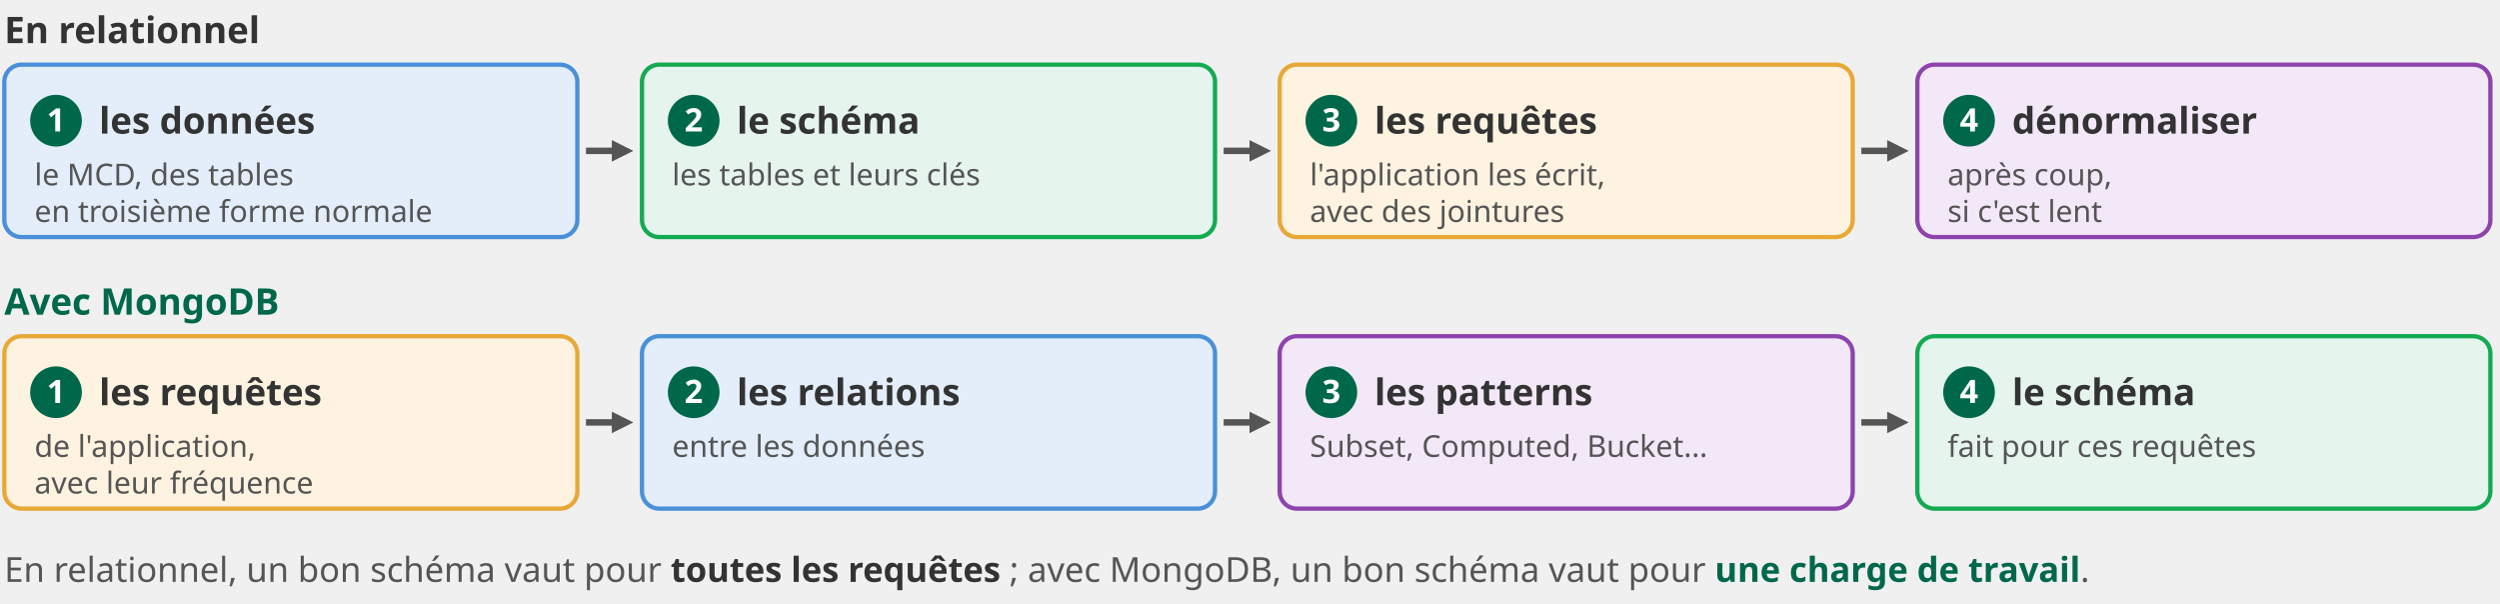
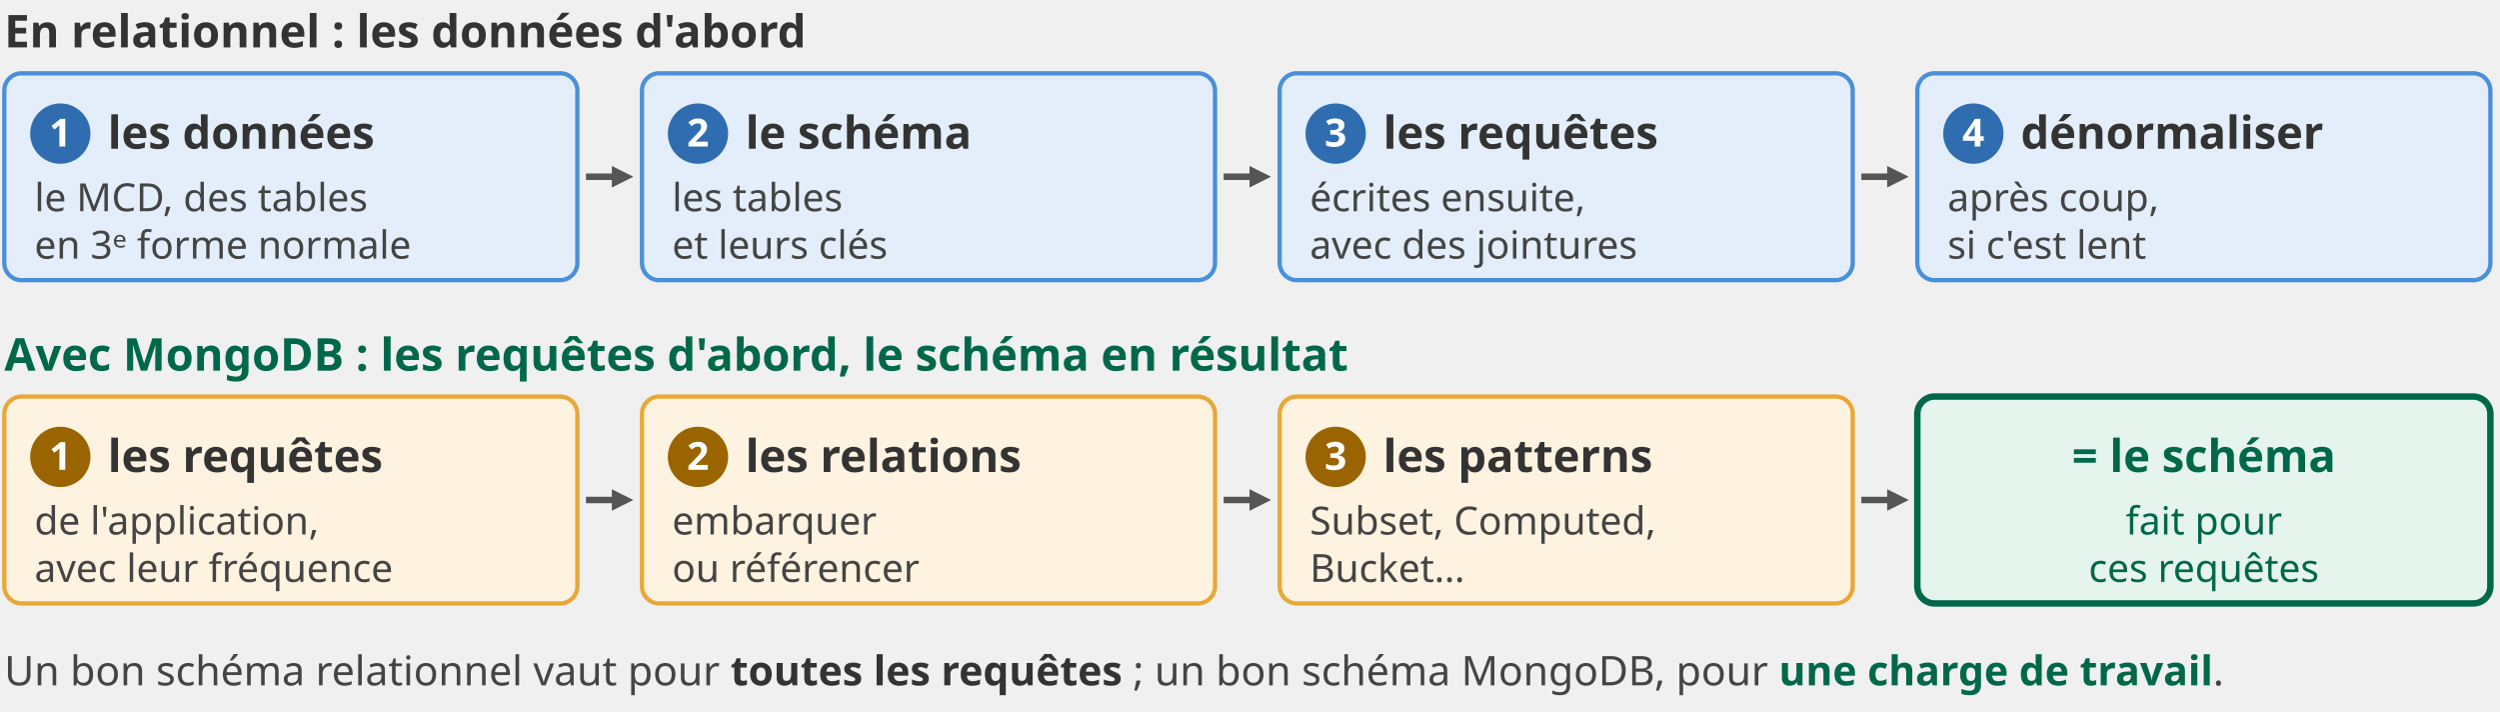
- <svg xmlns="http://www.w3.org/2000/svg" viewBox="0 0 1160 280" font-family="sans-serif" role="img" aria-labelledby="t">
+ <svg xmlns="http://www.w3.org/2000/svg" viewBox="0 0 1160 330" font-family="sans-serif" role="img" aria-labelledby="t">
  <defs>
    <marker id="fl" viewBox="0 0 10 10" refX="5" refY="5" markerWidth="10" markerHeight="10" markerUnits="userSpaceOnUse" orient="auto-start-reverse">
      <path d="M0,0 L10,5 L0,10 z" fill="#555" />
    </marker>
  </defs>
-   <text x="2" y="20" font-size="17" font-weight="bold" fill="#333">En relationnel</text>
-   <rect x="2" y="30" width="266" height="80" rx="8" fill="#e3eefa" stroke="#4a90d9" stroke-width="2" />
-   <rect x="298" y="30" width="266" height="80" rx="8" fill="#e6f4ee" stroke="#13aa52" stroke-width="2" />
-   <rect x="594" y="30" width="266" height="80" rx="8" fill="#fdf3e0" stroke="#e8a838" stroke-width="2" />
-   <rect x="890" y="30" width="266" height="80" rx="8" fill="#f3e8f8" stroke="#8e44ad" stroke-width="2" />
-   <g fill="#00684a">
-     <circle cx="26" cy="56" r="12" />
-     <circle cx="322" cy="56" r="12" />
-     <circle cx="618" cy="56" r="12" />
-     <circle cx="914" cy="56" r="12" />
+   <text x="2" y="22" font-size="21" font-weight="bold" fill="#333">En relationnel : les données d'abord</text>
+   <g stroke-width="2">
+     <rect x="2" y="34" width="266" height="96" rx="8" fill="#e3eefa" stroke="#4a90d9" />
+     <rect x="298" y="34" width="266" height="96" rx="8" fill="#e3eefa" stroke="#4a90d9" />
+     <rect x="594" y="34" width="266" height="96" rx="8" fill="#e3eefa" stroke="#4a90d9" />
+     <rect x="890" y="34" width="266" height="96" rx="8" fill="#e3eefa" stroke="#4a90d9" />
  </g>
-   <g font-size="15" font-weight="bold" fill="#ffffff" text-anchor="middle">
-     <text x="26" y="61">1</text>
-     <text x="322" y="61">2</text>
-     <text x="618" y="61">3</text>
-     <text x="914" y="61">4</text>
+   <g fill="#2f6db0">
+     <circle cx="28" cy="62" r="14" />
+     <circle cx="324" cy="62" r="14" />
+     <circle cx="620" cy="62" r="14" />
+     <circle cx="916" cy="62" r="14" />
  </g>
-   <g font-size="17" font-weight="bold" fill="#333">
-     <text x="46" y="62">les données</text>
-     <text x="342" y="62">le schéma</text>
-     <text x="638" y="62">les requêtes</text>
-     <text x="934" y="62">dénormaliser</text>
+   <g font-size="18" font-weight="bold" fill="#ffffff" text-anchor="middle">
+     <text x="28" y="68">1</text>
+     <text x="324" y="68">2</text>
+     <text x="620" y="68">3</text>
+     <text x="916" y="68">4</text>
  </g>
-   <g font-size="14" fill="#555">
-     <text x="16" y="86">le MCD, des tables</text>
-     <text x="16" y="103">en troisième forme normale</text>
-     <text x="312" y="86">les tables et leurs clés</text>
-     <text x="608" y="86">l'application les écrit,</text>
-     <text x="608" y="103">avec des jointures</text>
-     <text x="904" y="86">après coup,</text>
-     <text x="904" y="103">si c'est lent</text>
+   <g font-size="21" font-weight="bold" fill="#333">
+     <text x="50" y="69">les données</text>
+     <text x="346" y="69">le schéma</text>
+     <text x="642" y="69">les requêtes</text>
+     <text x="938" y="69">dénormaliser</text>
+   </g>
+   <g font-size="18" fill="#444">
+     <text x="16" y="98">le MCD, des tables</text>
+     <text x="16" y="120">en 3ᵉ forme normale</text>
+     <text x="312" y="98">les tables</text>
+     <text x="312" y="120">et leurs clés</text>
+     <text x="608" y="98">écrites ensuite,</text>
+     <text x="608" y="120">avec des jointures</text>
+     <text x="904" y="98">après coup,</text>
+     <text x="904" y="120">si c'est lent</text>
  </g>
  <g stroke="#555" stroke-width="3" marker-end="url(#fl)">
-     <line x1="272" y1="70" x2="289" y2="70" />
-     <line x1="568" y1="70" x2="585" y2="70" />
-     <line x1="864" y1="70" x2="881" y2="70" />
+     <line x1="272" y1="82" x2="289" y2="82" />
+     <line x1="568" y1="82" x2="585" y2="82" />
+     <line x1="864" y1="82" x2="881" y2="82" />
  </g>
-   <text x="2" y="146" font-size="17" font-weight="bold" fill="#00684a">Avec MongoDB</text>
-   <rect x="2" y="156" width="266" height="80" rx="8" fill="#fdf3e0" stroke="#e8a838" stroke-width="2" />
-   <rect x="298" y="156" width="266" height="80" rx="8" fill="#e3eefa" stroke="#4a90d9" stroke-width="2" />
-   <rect x="594" y="156" width="266" height="80" rx="8" fill="#f3e8f8" stroke="#8e44ad" stroke-width="2" />
-   <rect x="890" y="156" width="266" height="80" rx="8" fill="#e6f4ee" stroke="#13aa52" stroke-width="2" />
-   <g fill="#00684a">
-     <circle cx="26" cy="182" r="12" />
-     <circle cx="322" cy="182" r="12" />
-     <circle cx="618" cy="182" r="12" />
-     <circle cx="914" cy="182" r="12" />
+   <text x="2" y="172" font-size="21" font-weight="bold" fill="#00684a">Avec MongoDB : les requêtes d'abord, le schéma en résultat</text>
+   <g stroke-width="2">
+     <rect x="2" y="184" width="266" height="96" rx="8" fill="#fdf3e0" stroke="#e8a838" />
+     <rect x="298" y="184" width="266" height="96" rx="8" fill="#fdf3e0" stroke="#e8a838" />
+     <rect x="594" y="184" width="266" height="96" rx="8" fill="#fdf3e0" stroke="#e8a838" />
+     <rect x="890" y="184" width="266" height="96" rx="8" fill="#e6f4ee" stroke="#00684a" stroke-width="3" />
  </g>
-   <g font-size="15" font-weight="bold" fill="#ffffff" text-anchor="middle">
-     <text x="26" y="187">1</text>
-     <text x="322" y="187">2</text>
-     <text x="618" y="187">3</text>
-     <text x="914" y="187">4</text>
+   <g fill="#9a6400">
+     <circle cx="28" cy="212" r="14" />
+     <circle cx="324" cy="212" r="14" />
+     <circle cx="620" cy="212" r="14" />
  </g>
-   <g font-size="17" font-weight="bold" fill="#333">
-     <text x="46" y="188">les requêtes</text>
-     <text x="342" y="188">les relations</text>
-     <text x="638" y="188">les patterns</text>
-     <text x="934" y="188">le schéma</text>
+   <g font-size="18" font-weight="bold" fill="#ffffff" text-anchor="middle">
+     <text x="28" y="218">1</text>
+     <text x="324" y="218">2</text>
+     <text x="620" y="218">3</text>
  </g>
-   <g font-size="14" fill="#555">
-     <text x="16" y="212">de l'application,</text>
-     <text x="16" y="229">avec leur fréquence</text>
-     <text x="312" y="212">entre les données</text>
-     <text x="608" y="212">Subset, Computed, Bucket…</text>
-     <text x="904" y="212">fait pour ces requêtes</text>
+   <g font-size="21" font-weight="bold" fill="#333">
+     <text x="50" y="219">les requêtes</text>
+     <text x="346" y="219">les relations</text>
+     <text x="642" y="219">les patterns</text>
+   </g>
+   <text x="1023" y="219" font-size="21" font-weight="bold" fill="#00684a" text-anchor="middle">= le schéma</text>
+   <g font-size="18" fill="#444">
+     <text x="16" y="248">de l'application,</text>
+     <text x="16" y="270">avec leur fréquence</text>
+     <text x="312" y="248">embarquer</text>
+     <text x="312" y="270">ou référencer</text>
+     <text x="608" y="248">Subset, Computed,</text>
+     <text x="608" y="270">Bucket…</text>
+   </g>
+   <g font-size="18" fill="#00684a" text-anchor="middle">
+     <text x="1023" y="248">fait pour</text>
+     <text x="1023" y="270">ces requêtes</text>
  </g>
  <g stroke="#555" stroke-width="3" marker-end="url(#fl)">
-     <line x1="272" y1="196" x2="289" y2="196" />
-     <line x1="568" y1="196" x2="585" y2="196" />
-     <line x1="864" y1="196" x2="881" y2="196" />
+     <line x1="272" y1="232" x2="289" y2="232" />
+     <line x1="568" y1="232" x2="585" y2="232" />
+     <line x1="864" y1="232" x2="881" y2="232" />
  </g>
-   <text x="2" y="270" font-size="16" fill="#555">En relationnel, un bon schéma vaut pour <tspan font-weight="bold" fill="#333">toutes les requêtes</tspan> ; avec MongoDB, un bon schéma vaut pour <tspan font-weight="bold" fill="#00684a">une charge de travail</tspan>.</text>
+   <text x="2" y="318" font-size="19" fill="#444">Un bon schéma relationnel vaut pour <tspan font-weight="bold" fill="#333">toutes les requêtes</tspan> ; un bon schéma MongoDB, pour <tspan font-weight="bold" fill="#00684a">une charge de travail</tspan>.</text>
</svg>
